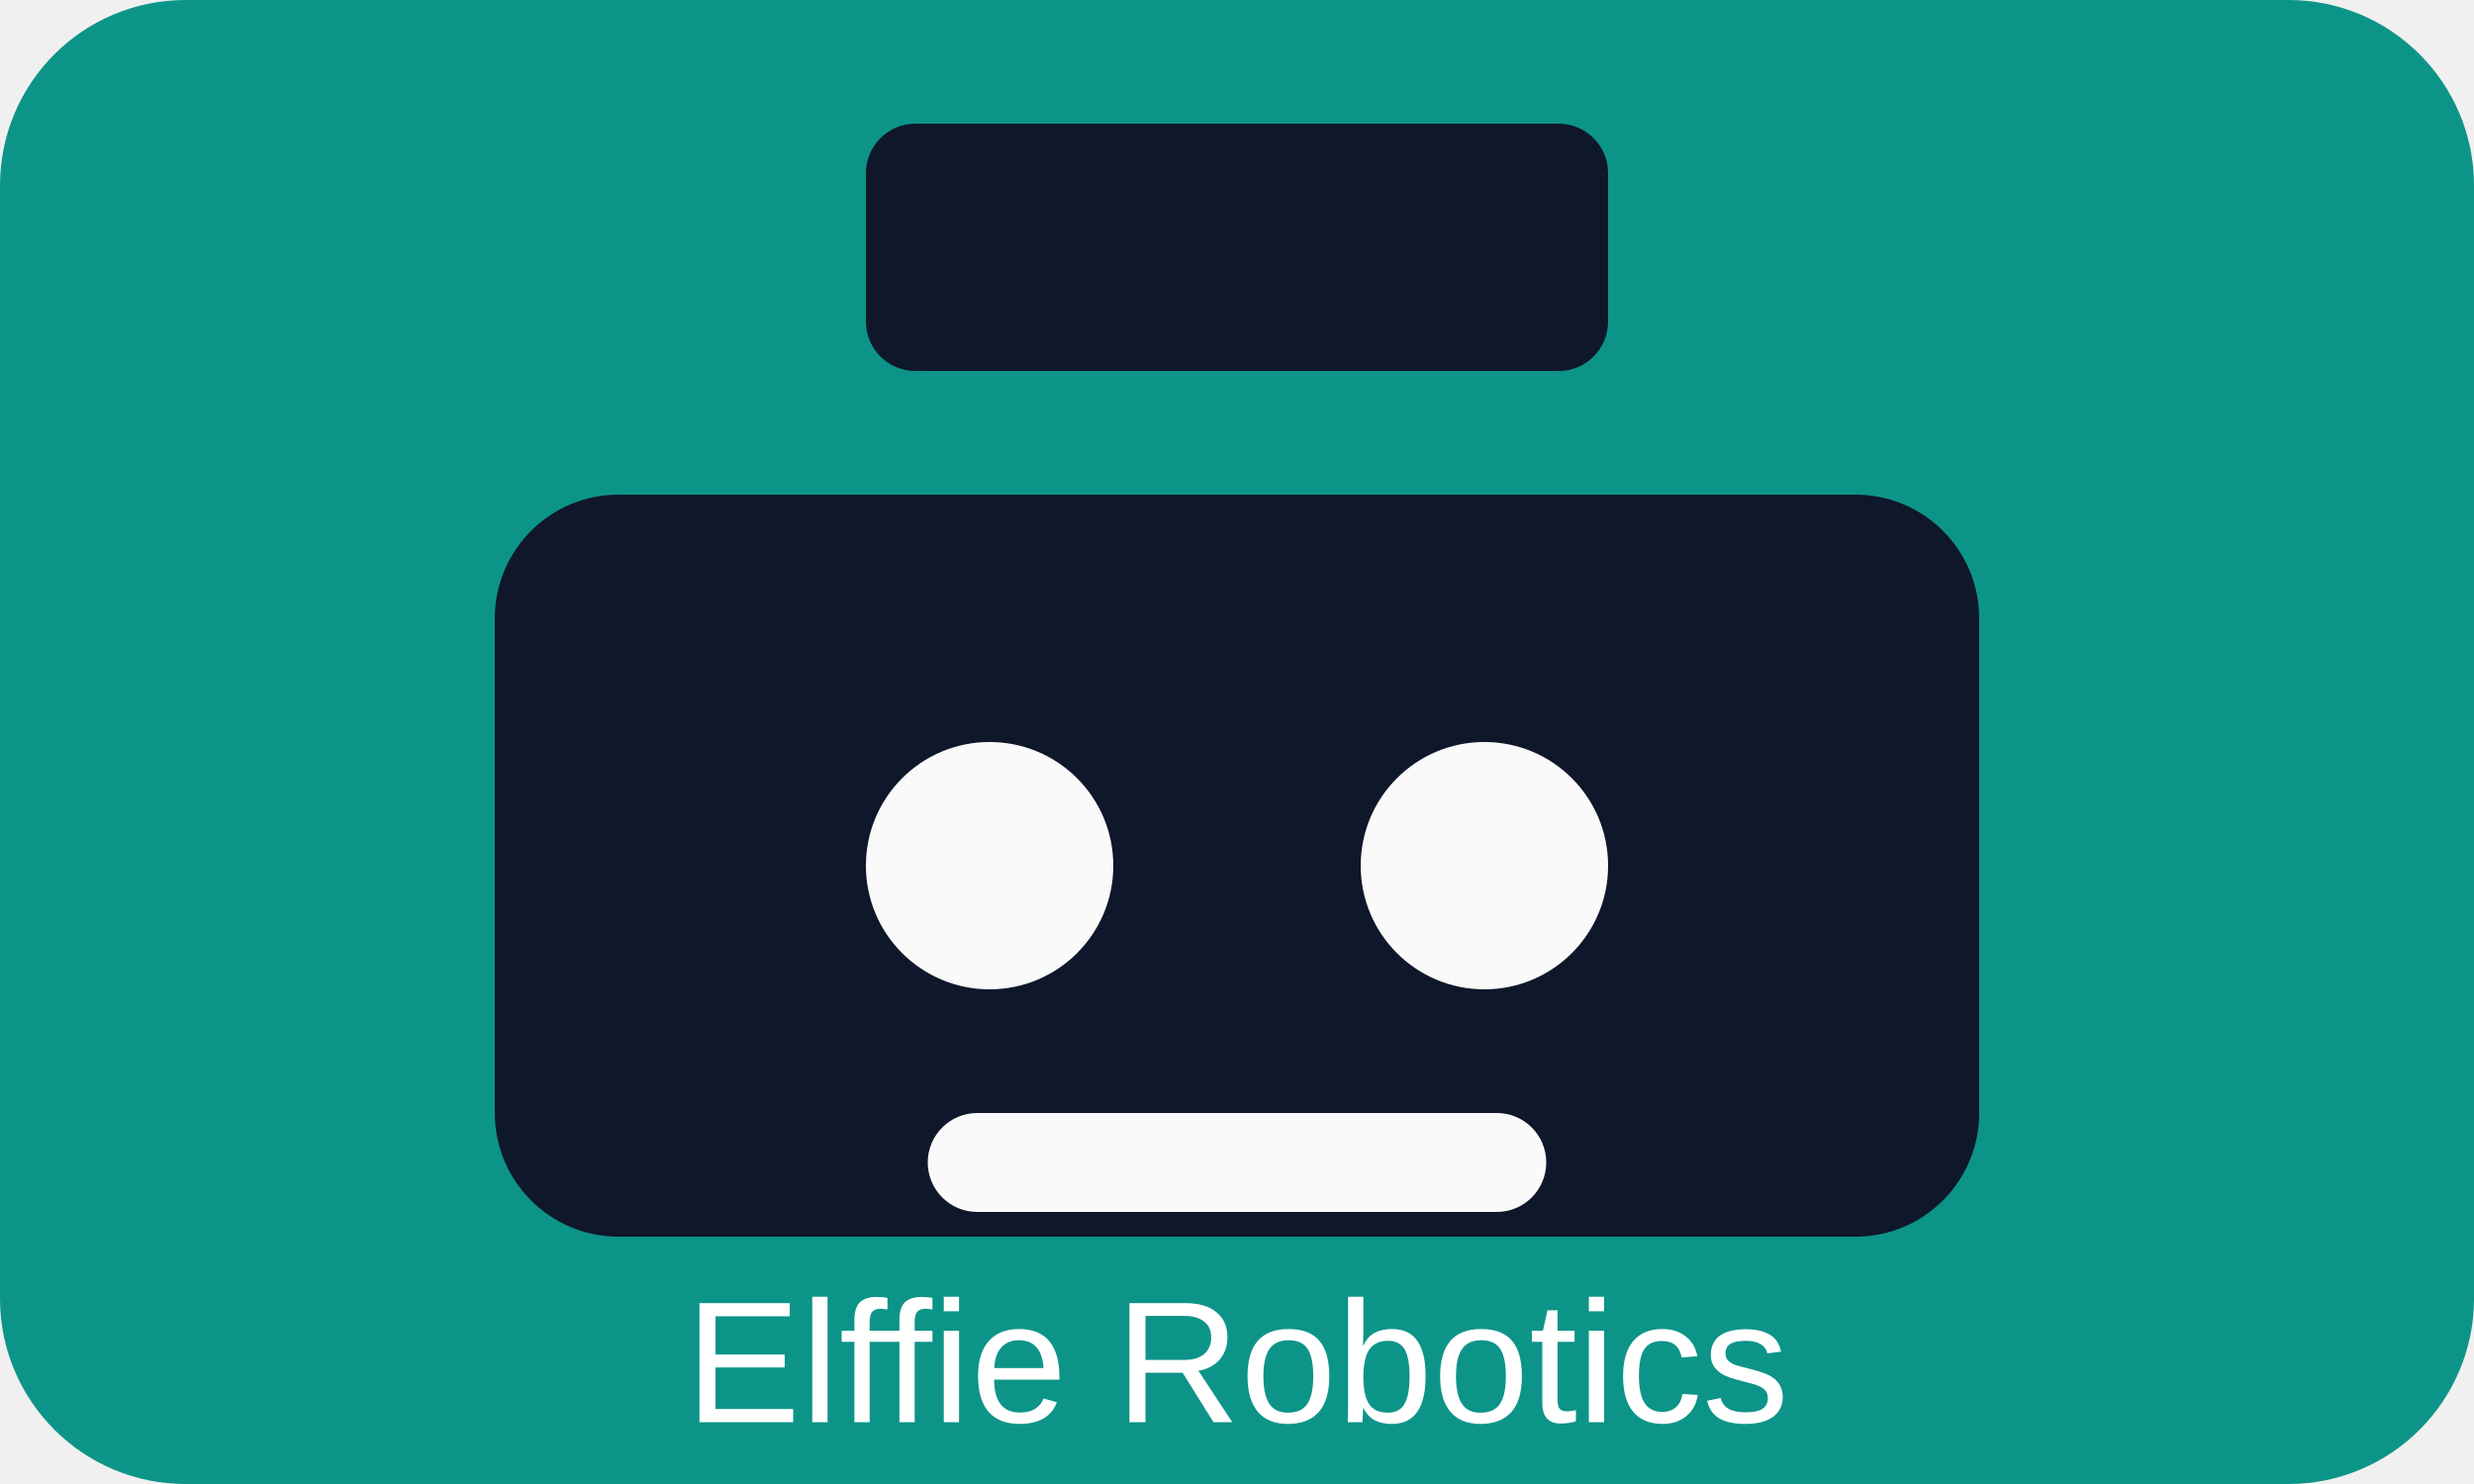
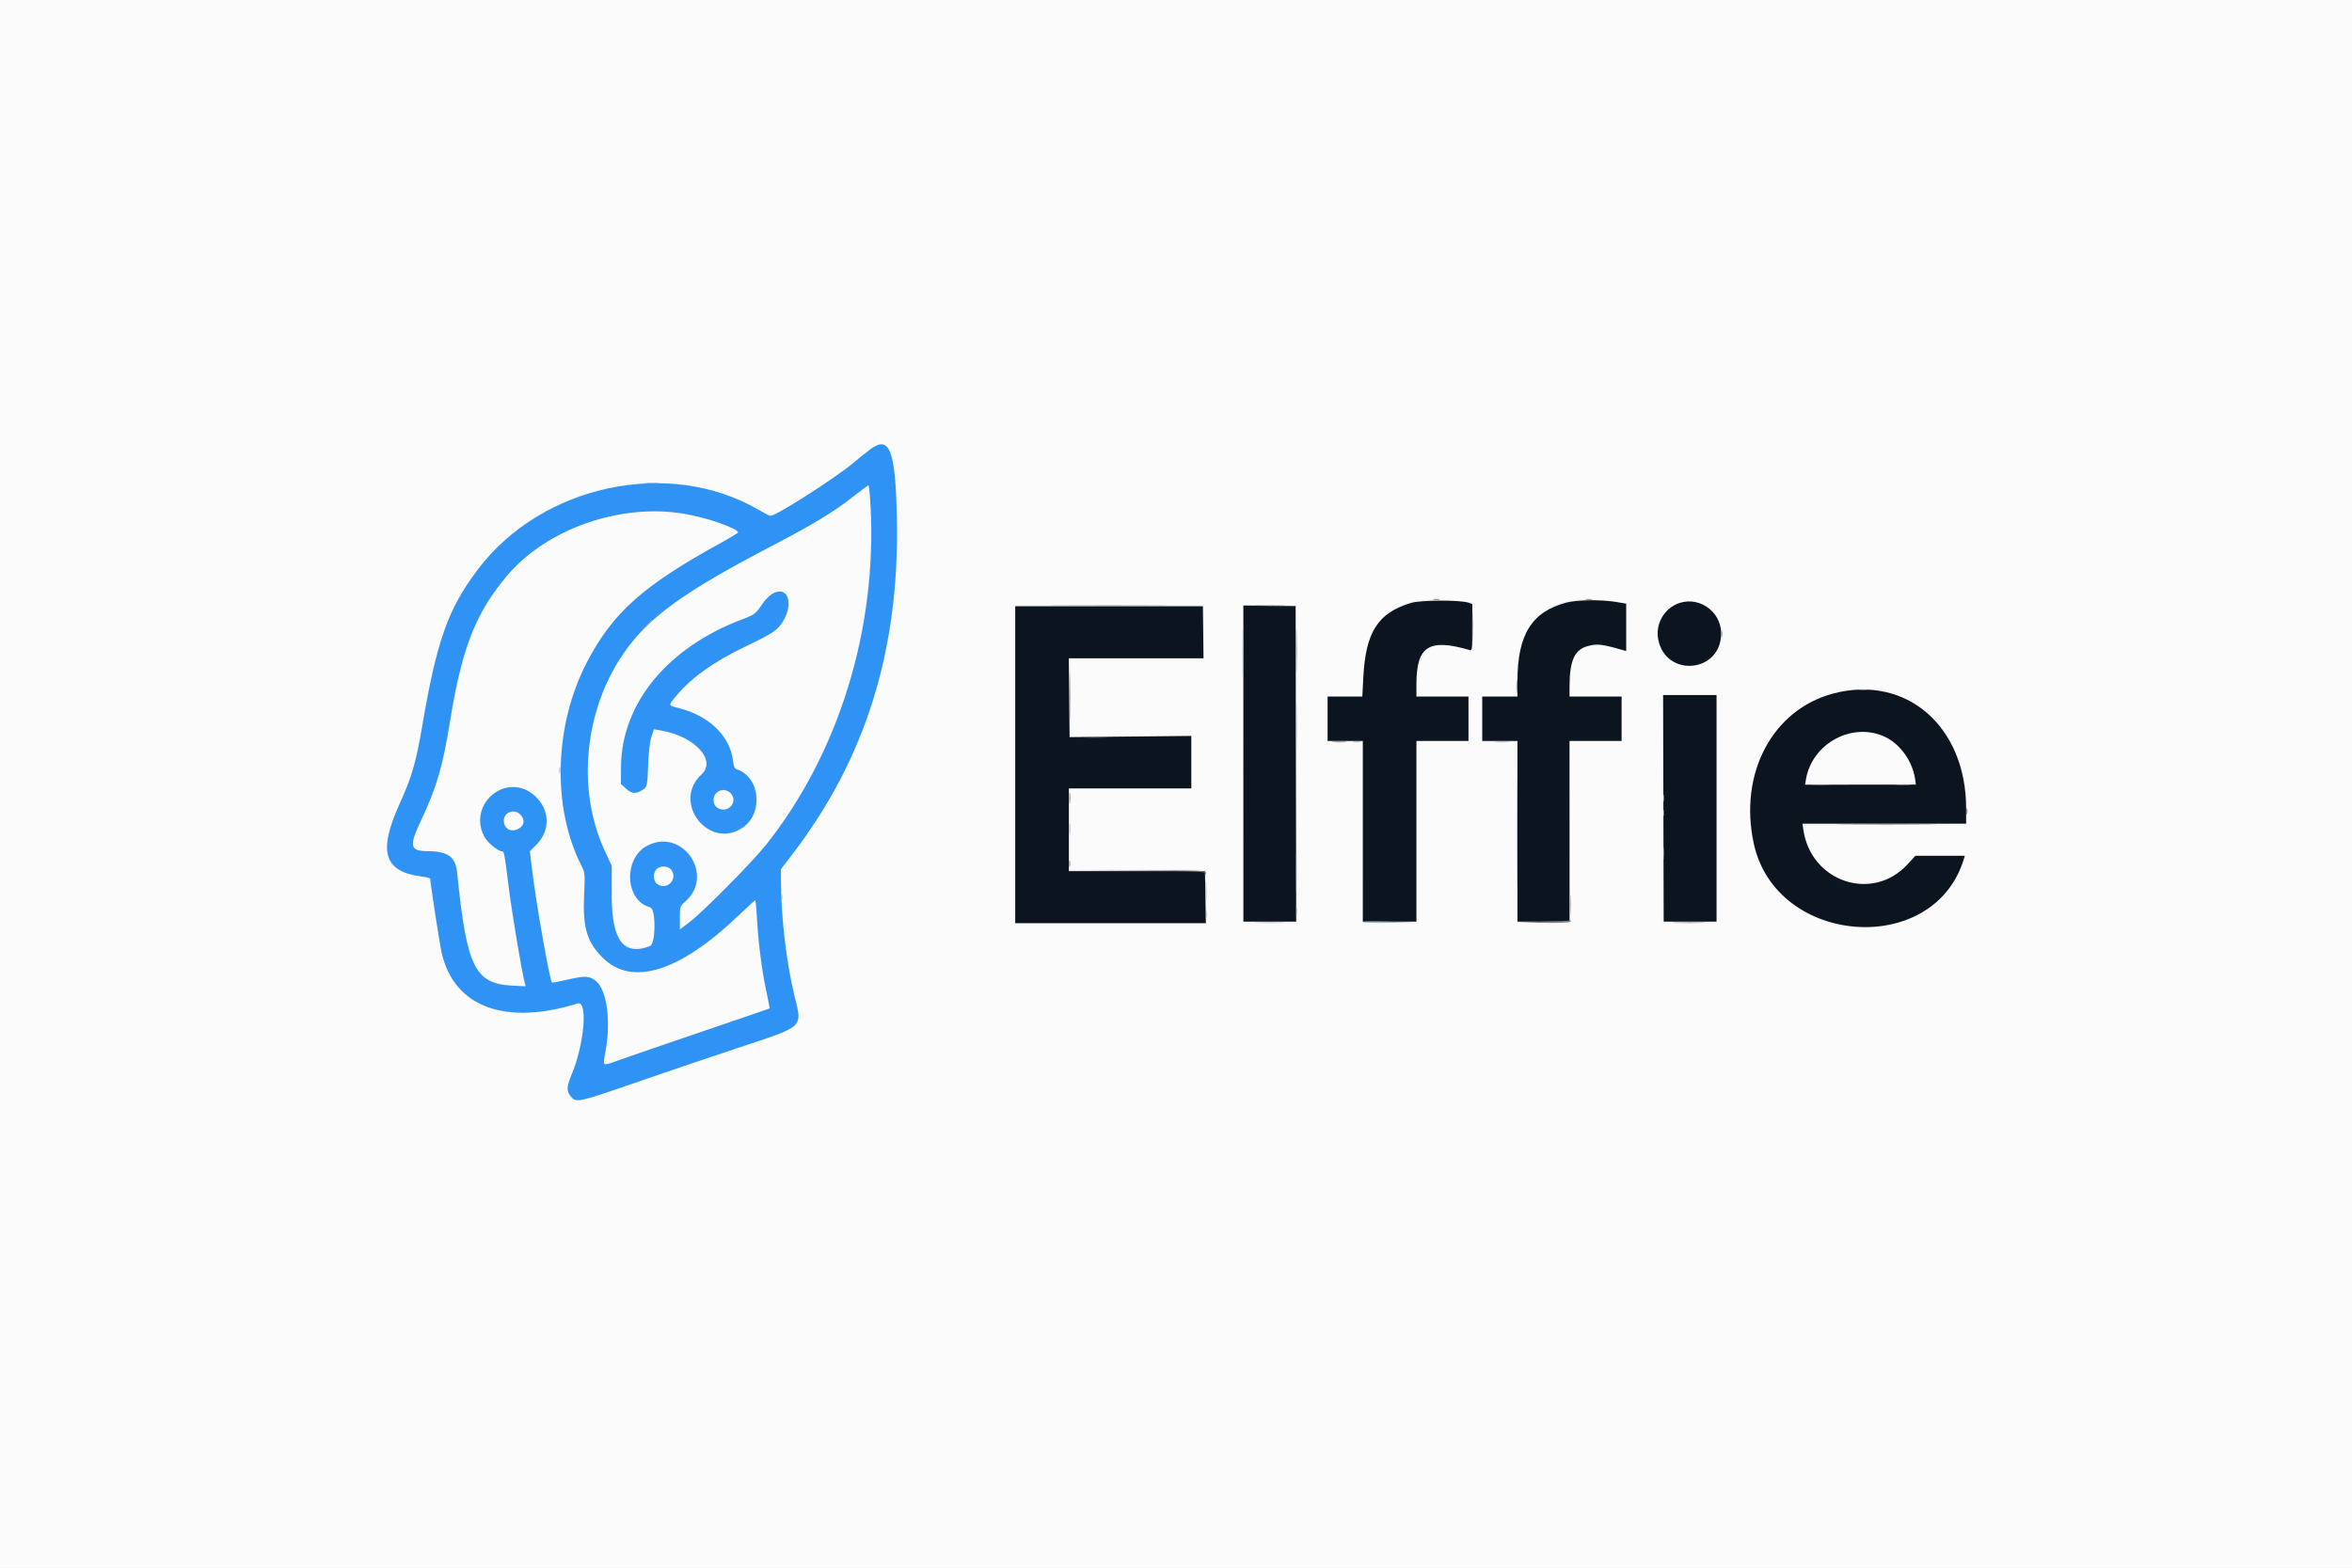
- <svg xmlns="http://www.w3.org/2000/svg" width="200" height="120" viewBox="0 0 200 120">
-   <rect width="200" height="120" rx="15" fill="#0d9488" />
-   <rect x="70" y="10" width="60" height="20" rx="4" fill="#0f172a" />
-   <rect x="40" y="40" width="120" height="60" rx="10" fill="#0f172a" />
-   <circle cx="80" cy="70" r="10" fill="#fafafa" />
-   <circle cx="120" cy="70" r="10" fill="#fafafa" />
-   <rect x="75" y="90" width="50" height="8" rx="4" fill="#fafafa" />
-   <text x="100" y="115" font-family="Arial, sans-serif" font-size="14" fill="white" text-anchor="middle">Elffie Robotics</text>
+ <svg xmlns="http://www.w3.org/2000/svg" id="svg" version="1.1" width="400" height="266.667" viewBox="0, 0, 400,266.667">
+   <g id="svgg">
+     <path id="path0" d="M0.000 133.333 L 0.000 266.667 200.000 266.667 L 400.000 266.667 400.000 133.333 L 400.000 0.000 200.000 0.000 L 0.000 0.000 0.000 133.333 M150.853 75.977 C 153.013 78.364,153.314 95.115,151.406 106.771 C 149.071 121.041,143.447 134.106,134.831 145.279 L 132.749 147.979 132.919 151.659 C 133.281 159.465,133.883 164.215,135.166 169.387 C 136.572 175.059,137.386 174.369,124.089 178.782 C 119.219 180.398,111.622 182.962,107.208 184.480 C 97.573 187.793,97.230 187.833,96.595 185.715 C 96.321 184.801,96.375 184.541,97.251 182.549 C 99.263 177.974,99.932 170.044,98.252 170.688 C 93.147 172.647,85.932 172.822,82.090 171.080 C 77.102 168.818,75.399 165.525,73.949 155.339 C 73.003 148.694,73.247 149.320,71.517 149.104 C 65.497 148.352,64.276 144.685,67.618 137.397 C 69.863 132.499,70.730 129.587,71.745 123.534 C 73.913 110.603,75.901 104.539,79.898 98.655 C 90.613 82.882,111.594 77.551,128.332 86.348 L 131.013 87.757 132.292 87.109 C 136.034 85.213,142.773 80.736,145.759 78.163 C 149.055 75.322,149.923 74.949,150.853 75.977 M144.968 84.616 C 141.868 87.087,137.604 89.653,130.339 93.421 C 113.740 102.029,107.454 107.242,103.410 115.755 C 99.000 125.039,98.849 135.981,103.007 145.051 L 104.181 147.613 104.109 152.387 C 104.003 159.384,105.148 161.441,108.978 161.134 C 111.267 160.950,111.198 161.058,111.198 157.679 L 111.198 154.712 110.293 154.282 C 106.028 152.259,105.946 145.894,110.156 143.761 C 116.280 140.659,121.553 148.574,116.559 153.371 C 115.655 154.240,115.625 154.329,115.625 156.169 L 115.625 158.070 118.164 156.028 C 134.135 143.184,145.275 122.303,147.499 101.042 C 148.230 94.050,148.352 82.514,147.693 82.565 C 147.601 82.572,146.375 83.495,144.968 84.616 M107.813 87.142 C 89.751 89.436,80.393 99.960,76.697 122.135 C 75.256 130.781,74.214 134.297,71.380 140.081 C 69.403 144.118,69.545 144.463,73.332 144.808 C 77.272 145.167,77.380 145.310,78.133 151.185 C 79.556 162.290,80.161 164.474,82.256 166.074 C 84.201 167.558,89.583 168.469,89.223 167.253 C 88.645 165.298,86.697 153.490,86.185 148.828 C 85.775 145.099,85.780 145.116,84.696 144.558 C 79.023 141.640,81.735 133.082,88.064 133.931 C 92.784 134.564,94.691 140.913,91.060 143.906 L 90.126 144.676 90.642 148.705 C 91.367 154.368,93.546 166.786,93.876 167.136 C 93.917 167.179,94.891 166.974,96.042 166.680 C 100.085 165.648,101.523 166.056,102.616 168.547 C 103.603 170.796,103.640 176.781,102.690 180.666 C 102.553 181.229,102.703 181.198,106.286 179.927 C 108.343 179.197,114.714 177.016,120.443 175.081 C 126.172 173.146,130.879 171.544,130.904 171.522 C 130.928 171.500,130.672 170.341,130.335 168.945 C 129.587 165.854,128.951 160.896,128.730 156.445 C 128.536 152.527,128.728 152.633,126.296 155.097 C 115.101 166.437,105.444 168.524,100.707 160.626 C 99.419 158.480,99.110 156.660,99.296 152.311 L 99.452 148.667 98.593 146.783 C 91.520 131.261,96.096 111.479,109.231 100.800 C 112.403 98.221,124.284 90.885,125.289 90.885 C 126.272 90.885,124.668 89.892,121.999 88.847 C 118.704 87.558,111.427 86.683,107.813 87.142 M133.709 101.100 C 135.138 103.140,133.099 107.038,129.791 108.586 C 124.450 111.087,122.492 112.135,120.466 113.580 C 118.035 115.313,115.344 117.787,114.374 119.180 L 113.803 120.000 115.170 120.321 C 120.600 121.597,124.740 125.647,124.740 129.684 C 124.740 130.234,125.014 130.559,126.042 131.225 C 131.662 134.866,127.917 143.418,121.517 141.557 C 117.226 140.310,115.932 134.355,119.357 131.622 C 121.565 129.860,118.963 126.291,114.416 124.848 C 110.818 123.706,110.506 124.113,110.232 130.309 C 110.073 133.936,109.876 134.434,108.470 134.787 C 103.524 136.029,104.856 123.480,110.402 116.594 C 114.543 111.452,119.528 107.878,126.065 105.366 C 128.283 104.513,128.625 104.294,129.124 103.406 C 130.493 100.970,132.804 99.808,133.709 101.100 M248.047 102.171 L 250.391 102.474 250.462 106.706 C 250.502 109.033,250.502 110.937,250.462 110.937 C 250.423 110.937,249.774 110.703,249.021 110.417 C 243.963 108.494,241.344 110.217,240.989 115.701 L 240.809 118.490 245.274 118.490 L 249.740 118.490 249.740 122.266 L 249.740 126.042 245.313 126.042 L 240.885 126.042 240.885 141.542 L 240.885 157.043 236.320 156.972 L 231.754 156.901 231.766 141.602 L 231.779 126.302 228.780 126.302 L 225.781 126.302 225.781 122.396 L 225.781 118.490 228.737 118.490 L 231.694 118.490 231.851 114.909 C 232.302 104.704,237.291 100.780,248.047 102.171 M273.184 102.086 C 276.966 102.537,276.563 101.976,276.563 106.776 C 276.563 109.065,276.533 110.937,276.497 110.937 C 276.462 110.937,275.816 110.703,275.062 110.417 C 273.333 109.759,270.388 109.712,269.103 110.322 C 267.660 111.007,267.345 111.913,267.058 116.211 L 266.906 118.490 271.344 118.490 L 275.781 118.490 275.781 122.266 L 275.781 126.042 271.320 126.042 L 266.858 126.042 266.976 141.542 L 267.094 157.043 262.518 156.972 L 257.943 156.901 257.884 141.570 L 257.825 126.239 254.954 126.285 L 252.083 126.330 252.083 122.410 L 252.083 118.490 254.908 118.490 L 257.732 118.490 257.900 115.167 C 258.412 105.062,263.269 100.904,273.184 102.086 M289.423 102.593 C 292.779 103.869,293.960 108.677,291.581 111.385 C 287.303 116.259,279.652 111.202,282.394 105.313 C 283.542 102.849,286.790 101.592,289.423 102.593 M204.688 107.422 L 204.688 111.979 193.359 111.979 L 182.031 111.979 182.031 118.620 L 182.031 125.260 192.318 125.260 L 202.604 125.260 202.604 129.688 L 202.604 134.115 192.318 134.115 L 182.031 134.115 182.031 141.016 L 182.031 147.917 193.620 147.917 L 205.208 147.917 205.208 152.474 L 205.208 157.031 188.932 157.031 L 172.656 157.031 172.656 129.948 L 172.656 102.865 188.672 102.865 L 204.688 102.865 204.688 107.422 M220.515 129.954 L 220.469 157.043 215.993 156.972 L 211.516 156.901 211.392 130.021 C 211.324 115.237,211.331 103.079,211.407 103.003 C 211.483 102.927,213.574 102.865,216.053 102.865 L 220.560 102.865 220.515 129.954 M320.258 117.601 C 329.124 119.425,334.381 126.781,334.480 137.500 L 334.505 140.234 320.603 140.302 L 306.701 140.369 306.856 141.502 C 308.012 149.938,318.499 153.212,324.376 146.971 L 325.705 145.560 330.038 145.632 L 334.372 145.703 333.186 148.127 C 325.869 163.092,302.094 160.163,298.262 143.825 C 294.608 128.245,305.998 114.666,320.258 117.601 M291.927 137.630 L 291.927 157.031 287.370 157.031 L 282.813 157.031 282.813 137.630 L 282.813 118.229 287.370 118.229 L 291.927 118.229 291.927 137.630 M314.453 124.831 C 310.739 125.794,308.196 128.523,307.196 132.617 L 307.021 133.333 316.401 133.333 C 321.745 133.333,325.781 133.233,325.781 133.100 C 325.781 127.931,319.679 123.477,314.453 124.831 M121.875 134.896 C 120.851 135.920,121.592 137.760,123.028 137.760 C 123.716 137.760,124.740 136.677,124.740 135.948 C 124.740 134.689,122.796 133.975,121.875 134.896 M86.108 138.497 C 84.685 140.069,87.039 142.128,88.542 140.625 C 89.201 139.965,89.197 139.565,88.523 138.707 C 87.881 137.891,86.746 137.792,86.108 138.497 M111.777 147.801 C 110.648 148.592,111.379 150.781,112.772 150.781 C 113.460 150.781,114.583 149.658,114.583 148.970 C 114.583 147.687,112.926 146.996,111.777 147.801 " stroke="none" fill="#fbfbfb" fill-rule="evenodd" />
+     <path id="path1" d="M239.974 102.558 C 234.316 104.269,232.252 107.507,231.853 115.299 L 231.690 118.490 228.736 118.490 L 225.781 118.490 225.781 122.266 L 225.781 126.042 228.776 126.042 L 231.771 126.042 231.771 141.406 L 231.771 156.771 236.328 156.771 L 240.885 156.771 240.885 141.406 L 240.885 126.042 245.313 126.042 L 249.740 126.042 249.740 122.266 L 249.740 118.490 245.313 118.490 L 240.885 118.490 240.885 116.419 C 240.885 109.917,242.962 108.561,249.870 110.554 C 250.374 110.700,250.391 110.581,250.391 106.719 L 250.391 102.734 249.740 102.520 C 248.268 102.034,241.620 102.061,239.974 102.558 M266.406 102.498 C 260.500 104.066,258.081 107.934,258.075 115.820 L 258.073 118.490 255.078 118.490 L 252.083 118.490 252.083 122.266 L 252.083 126.042 255.078 126.042 L 258.073 126.042 258.073 141.406 L 258.073 156.771 262.500 156.771 L 266.927 156.771 266.927 141.406 L 266.927 126.042 271.354 126.042 L 275.781 126.042 275.781 122.266 L 275.781 118.490 271.354 118.490 L 266.927 118.490 266.927 116.753 C 266.927 112.437,267.771 110.525,269.942 109.922 C 271.625 109.455,272.326 109.530,275.977 110.571 L 276.563 110.738 276.563 106.709 L 276.563 102.680 274.755 102.382 C 272.302 101.977,268.152 102.035,266.406 102.498 M285.024 102.813 C 282.819 103.849,281.555 106.327,282.007 108.724 C 283.255 115.335,292.708 114.471,292.708 107.746 C 292.708 103.811,288.563 101.149,285.024 102.813 M211.458 129.883 L 211.458 156.771 215.951 156.771 L 220.443 156.771 220.391 129.935 L 220.340 103.099 215.899 103.047 L 211.458 102.995 211.458 129.883 M172.656 130.078 L 172.656 157.031 188.867 157.032 L 205.078 157.032 205.001 152.605 L 204.924 148.177 193.348 148.177 L 181.771 148.177 181.771 141.146 L 181.771 134.115 192.188 134.115 L 202.604 134.115 202.604 129.649 L 202.604 125.184 192.253 125.287 L 181.901 125.391 181.832 118.685 L 181.762 111.979 193.220 111.979 L 204.679 111.979 204.626 107.552 L 204.573 103.125 188.614 103.125 L 172.656 103.125 172.656 130.078 M311.818 117.963 C 301.452 120.680,295.677 131.556,298.263 143.490 C 302.037 160.909,328.886 162.916,333.972 146.159 L 334.150 145.573 329.946 145.573 L 325.743 145.573 324.440 146.999 C 318.459 153.543,307.939 150.037,306.680 141.081 L 306.543 140.104 320.459 140.104 L 334.375 140.104 334.375 137.534 C 334.375 123.557,324.189 114.719,311.818 117.963 M282.892 137.500 L 282.943 156.771 287.435 156.771 L 291.927 156.771 291.927 137.500 L 291.927 118.229 287.384 118.229 L 282.842 118.229 282.892 137.500 M320.626 125.359 C 323.198 126.587,325.279 129.535,325.704 132.552 L 325.832 133.464 316.406 133.475 L 306.981 133.486 307.121 132.619 C 308.124 126.442,315.071 122.707,320.626 125.359 " stroke="none" fill="#0c151f" fill-rule="evenodd" />
+     <path id="path2" d="M148.103 76.367 C 147.458 76.833,146.127 77.895,145.145 78.727 C 142.202 81.222,131.992 87.760,131.040 87.760 C 130.901 87.760,129.992 87.296,129.020 86.728 C 113.820 77.846,92.171 82.445,81.262 96.875 C 76.171 103.609,74.282 108.961,71.760 123.796 C 70.759 129.683,70.012 132.226,67.957 136.749 C 64.246 144.920,65.290 148.293,71.781 149.104 C 72.549 149.200,73.177 149.369,73.177 149.478 C 73.177 150.178,74.806 160.754,75.128 162.139 C 77.250 171.289,85.977 174.517,98.229 170.685 C 100.005 170.129,99.405 177.491,97.249 182.702 C 96.314 184.963,96.309 185.650,97.217 186.654 C 98.040 187.563,98.592 187.438,107.721 184.277 C 112.426 182.648,120.206 180.007,125.009 178.410 C 137.141 174.375,136.445 175.026,135.027 169.030 C 133.689 163.371,132.823 155.881,132.815 149.899 L 132.813 147.844 134.730 145.341 C 147.278 128.961,153.028 110.409,152.523 87.930 C 152.268 76.566,151.308 74.054,148.103 76.367 M148.057 86.133 C 149.180 106.922,142.645 128.141,130.352 143.618 C 127.949 146.643,119.630 155.058,117.253 156.868 L 115.625 158.107 115.625 156.129 C 115.625 154.178,115.638 154.139,116.577 153.315 C 121.554 148.945,116.200 140.887,110.238 143.773 C 105.981 145.834,106.212 153.232,110.567 154.325 C 111.586 154.581,111.552 160.555,110.530 160.944 C 106.052 162.646,104.040 159.984,104.030 152.347 L 104.024 147.266 102.788 144.579 C 98.071 134.327,99.354 120.907,105.976 111.239 C 110.226 105.033,116.140 100.742,131.380 92.802 C 138.320 89.186,141.790 87.078,145.134 84.445 C 146.450 83.409,147.602 82.559,147.695 82.557 C 147.787 82.554,147.950 84.163,148.057 86.133 M116.425 87.398 C 120.216 88.044,125.526 89.893,125.519 90.564 C 125.518 90.669,124.082 91.542,122.329 92.504 C 109.413 99.591,104.209 104.240,99.851 112.586 C 94.248 123.314,93.844 137.299,98.850 147.179 C 99.502 148.466,99.512 148.566,99.342 152.306 C 99.094 157.790,99.815 160.220,102.484 162.889 C 107.430 167.836,115.474 165.361,125.520 155.803 C 127.067 154.330,128.387 153.125,128.451 153.125 C 128.515 153.125,128.647 154.533,128.744 156.253 C 128.984 160.494,129.578 165.123,130.328 168.596 C 130.670 170.182,130.925 171.505,130.895 171.535 C 130.865 171.566,125.864 173.282,119.782 175.350 C 113.700 177.417,107.382 179.587,105.742 180.170 C 102.194 181.433,102.497 181.605,103.016 178.618 C 103.899 173.531,103.206 168.520,101.401 166.935 C 100.305 165.972,99.529 165.935,96.304 166.692 C 95.023 166.993,93.925 167.189,93.863 167.127 C 93.482 166.746,91.221 153.941,90.507 148.121 L 90.101 144.809 91.214 143.693 C 93.652 141.252,93.537 137.706,90.945 135.369 C 86.285 131.168,79.492 136.602,82.334 142.256 C 82.825 143.232,84.661 144.792,85.321 144.792 C 85.747 144.792,85.746 144.785,86.558 151.172 C 87.120 155.593,88.693 164.975,89.234 167.131 L 89.396 167.776 87.081 167.658 C 80.738 167.337,79.336 164.446,77.739 148.389 C 77.478 145.763,76.138 144.798,72.736 144.788 C 69.711 144.779,69.531 143.989,71.564 139.641 C 74.321 133.745,75.283 130.449,76.564 122.498 C 78.547 110.200,80.926 104.171,86.285 97.868 C 93.049 89.911,105.599 85.551,116.425 87.398 M131.323 101.034 C 130.862 101.315,130.137 102.047,129.713 102.661 C 128.487 104.432,128.305 104.574,126.274 105.337 C 113.544 110.120,105.705 119.643,105.622 130.423 L 105.599 133.373 106.449 134.134 C 107.426 135.009,108.068 135.082,109.150 134.443 C 110.073 133.897,110.103 133.774,110.244 129.818 C 110.310 127.975,110.529 126.146,110.777 125.361 L 111.197 124.029 112.542 124.274 C 118.253 125.312,121.896 129.347,119.293 131.750 C 114.153 136.495,120.641 144.748,126.356 140.736 C 129.876 138.264,129.226 132.118,125.313 130.876 C 124.936 130.756,124.772 130.389,124.655 129.401 C 124.161 125.233,120.639 121.788,115.535 120.479 C 113.552 119.970,113.576 120.091,115.091 118.270 C 117.632 115.217,121.507 112.479,126.998 109.857 C 131.502 107.706,132.303 107.158,133.215 105.602 C 135.066 102.444,133.845 99.496,131.323 101.034 M124.219 134.896 C 125.725 136.402,123.693 138.588,121.933 137.355 C 121.529 137.072,121.354 136.684,121.354 136.068 C 121.354 134.546,123.139 133.816,124.219 134.896 M88.532 138.591 C 89.183 139.290,89.214 140.154,88.607 140.675 C 87.301 141.796,85.691 141.207,85.681 139.604 C 85.672 138.135,87.501 137.485,88.532 138.591 M114.178 147.975 C 115.322 149.608,113.410 151.520,111.777 150.376 C 111.074 149.884,110.997 148.570,111.629 147.872 C 112.248 147.188,113.667 147.245,114.178 147.975 " stroke="none" fill="#2f93f6" fill-rule="evenodd" />
+     <path id="path3" d="M109.838 82.222 C 110.450 82.277,111.388 82.277,111.921 82.221 C 112.454 82.165,111.953 82.120,110.807 82.121 C 109.661 82.121,109.225 82.167,109.838 82.222 M211.311 111.068 C 211.311 114.648,211.347 116.149,211.392 114.403 C 211.437 112.657,211.437 109.727,211.393 107.893 C 211.348 106.058,211.311 107.487,211.311 111.068 M109.882 106.445 L 108.984 107.422 109.961 106.524 C 110.498 106.031,110.938 105.591,110.938 105.548 C 110.938 105.349,110.717 105.536,109.882 106.445 M292.769 107.813 C 292.769 108.314,292.822 108.519,292.888 108.268 C 292.953 108.018,292.953 107.607,292.888 107.357 C 292.822 107.106,292.769 107.311,292.769 107.813 M220.426 123.438 C 220.426 127.233,220.463 128.786,220.507 126.888 C 220.552 124.990,220.552 121.885,220.507 119.987 C 220.463 118.089,220.426 119.642,220.426 123.438 M230.143 126.225 C 230.465 126.288,230.993 126.288,231.315 126.225 C 231.637 126.163,231.374 126.113,230.729 126.113 C 230.085 126.113,229.821 126.163,230.143 126.225 M254.362 126.232 C 254.971 126.287,255.967 126.287,256.576 126.232 C 257.184 126.178,256.686 126.133,255.469 126.133 C 254.251 126.133,253.753 126.178,254.362 126.232 M257.935 141.667 C 257.935 150.046,257.967 153.473,258.008 149.284 C 258.048 145.094,258.048 138.239,258.008 134.049 C 257.967 129.860,257.935 133.288,257.935 141.667 M95.113 130.990 C 95.113 131.491,95.166 131.696,95.232 131.445 C 95.297 131.195,95.297 130.785,95.232 130.534 C 95.166 130.283,95.113 130.488,95.113 130.990 M181.852 141.016 C 181.853 141.875,181.902 142.195,181.960 141.727 C 182.018 141.259,182.016 140.556,181.957 140.165 C 181.897 139.773,181.850 140.156,181.852 141.016 M220.422 148.438 C 220.422 151.374,220.460 152.575,220.507 151.107 C 220.553 149.639,220.553 147.236,220.507 145.768 C 220.460 144.300,220.422 145.501,220.422 148.438 M205.045 151.693 C 205.046 153.268,205.089 153.879,205.141 153.050 C 205.192 152.222,205.192 150.933,205.140 150.186 C 205.087 149.439,205.045 150.117,205.045 151.693 M267.023 153.906 C 267.023 155.410,267.066 156.025,267.119 155.273 C 267.172 154.521,267.172 153.291,267.119 152.539 C 267.066 151.787,267.023 152.402,267.023 153.906 M132.873 152.604 C 132.873 153.105,132.927 153.311,132.992 153.060 C 133.058 152.809,133.058 152.399,132.992 152.148 C 132.927 151.898,132.873 152.103,132.873 152.604 M231.738 156.843 C 231.849 156.954,233.865 157.012,236.218 156.972 L 240.495 156.900 236.015 156.770 C 233.551 156.699,231.626 156.732,231.738 156.843 M213.737 156.965 C 214.919 157.013,216.852 157.013,218.034 156.965 C 219.215 156.916,218.249 156.877,215.885 156.877 C 213.522 156.877,212.555 156.916,213.737 156.965 " stroke="none" fill="#99afc2" fill-rule="evenodd" />
+     <path id="path4" d="M243.815 102.002 C 244.066 102.068,244.476 102.068,244.727 102.002 C 244.977 101.937,244.772 101.883,244.271 101.883 C 243.770 101.883,243.564 101.937,243.815 102.002 M269.730 102.007 C 270.054 102.069,270.522 102.067,270.771 102.002 C 271.020 101.937,270.755 101.886,270.182 101.889 C 269.609 101.891,269.406 101.945,269.730 102.007 M180.534 103.060 C 184.938 103.100,192.145 103.100,196.549 103.060 C 200.954 103.020,197.350 102.987,188.542 102.987 C 179.733 102.987,176.130 103.020,180.534 103.060 M213.737 103.058 C 214.919 103.107,216.852 103.107,218.034 103.058 C 219.215 103.010,218.249 102.971,215.885 102.971 C 213.522 102.971,212.555 103.010,213.737 103.058 M250.365 106.641 C 250.365 108.789,250.405 109.633,250.454 108.517 C 250.503 107.400,250.503 105.642,250.454 104.610 C 250.404 103.579,250.364 104.492,250.365 106.641 M220.424 110.677 C 220.424 114.043,220.462 115.420,220.507 113.737 C 220.552 112.054,220.552 109.300,220.507 107.617 C 220.462 105.934,220.424 107.311,220.424 110.677 M181.884 118.620 C 181.884 122.344,181.921 123.831,181.966 121.925 C 182.010 120.018,182.010 116.972,181.965 115.154 C 181.921 113.336,181.884 114.896,181.884 118.620 M257.898 116.797 C 257.899 117.799,257.946 118.178,258.003 117.637 C 258.059 117.097,258.058 116.277,258.000 115.815 C 257.943 115.352,257.897 115.794,257.898 116.797 M316.215 117.374 C 316.610 117.434,317.196 117.433,317.517 117.371 C 317.837 117.309,317.513 117.260,316.797 117.262 C 316.081 117.264,315.819 117.315,316.215 117.374 M184.192 125.454 C 185.308 125.503,187.066 125.503,188.098 125.454 C 189.130 125.404,188.216 125.364,186.068 125.365 C 183.919 125.365,183.075 125.405,184.192 125.454 M226.765 126.233 C 227.377 126.288,228.315 126.287,228.848 126.231 C 229.381 126.175,228.880 126.130,227.734 126.131 C 226.589 126.132,226.152 126.178,226.765 126.233 M308.268 133.525 C 309.020 133.578,310.251 133.578,311.003 133.525 C 311.755 133.473,311.139 133.430,309.635 133.430 C 308.132 133.430,307.516 133.473,308.268 133.525 M322.591 133.524 C 323.200 133.579,324.196 133.579,324.805 133.524 C 325.413 133.469,324.915 133.424,323.698 133.424 C 322.480 133.424,321.982 133.469,322.591 133.524 M181.852 135.807 C 181.853 136.667,181.902 136.987,181.960 136.519 C 182.018 136.051,182.016 135.348,181.957 134.956 C 181.897 134.565,181.850 134.948,181.852 135.807 M282.878 135.807 C 282.881 136.380,282.934 136.584,282.997 136.260 C 283.059 135.936,283.057 135.467,282.991 135.218 C 282.926 134.969,282.875 135.234,282.878 135.807 M334.435 138.021 C 334.435 138.522,334.489 138.727,334.555 138.477 C 334.620 138.226,334.620 137.816,334.555 137.565 C 334.489 137.314,334.435 137.520,334.435 138.021 M282.873 138.281 C 282.873 138.783,282.927 138.988,282.992 138.737 C 283.058 138.486,283.058 138.076,282.992 137.826 C 282.927 137.575,282.873 137.780,282.873 138.281 M313.886 140.299 C 317.727 140.340,323.938 140.340,327.688 140.299 C 331.437 140.259,328.294 140.225,320.703 140.225 C 313.112 140.225,310.044 140.259,313.886 140.299 M282.898 145.182 C 282.899 146.185,282.946 146.563,283.003 146.023 C 283.059 145.483,283.058 144.662,283.000 144.200 C 282.943 143.738,282.897 144.180,282.898 145.182 M181.831 146.875 C 181.831 147.376,181.885 147.581,181.950 147.331 C 182.016 147.080,182.016 146.670,181.950 146.419 C 181.885 146.169,181.831 146.374,181.831 146.875 M193.536 148.111 C 204.082 148.177,204.921 148.216,205.045 148.636 C 205.147 148.983,205.166 148.967,205.125 148.568 C 205.072 148.056,204.878 148.047,193.616 148.043 L 182.161 148.038 193.536 148.111 M220.393 155.078 C 220.395 155.938,220.443 156.258,220.501 155.790 C 220.559 155.322,220.558 154.618,220.499 154.227 C 220.439 153.836,220.392 154.219,220.393 155.078 M205.022 155.599 C 205.024 156.315,205.075 156.577,205.135 156.181 C 205.195 155.785,205.193 155.200,205.131 154.879 C 205.069 154.559,205.020 154.883,205.022 155.599 M262.500 156.771 L 257.943 156.920 262.420 156.975 C 265.185 157.010,266.958 156.932,267.057 156.771 C 267.146 156.628,267.182 156.536,267.138 156.566 C 267.094 156.597,265.007 156.689,262.500 156.771 M284.961 156.965 C 286.214 157.012,288.265 157.012,289.518 156.965 C 290.771 156.917,289.746 156.878,287.240 156.878 C 284.733 156.878,283.708 156.917,284.961 156.965 " stroke="none" fill="#7c7c7c" fill-rule="evenodd" />
+   </g>
</svg>
